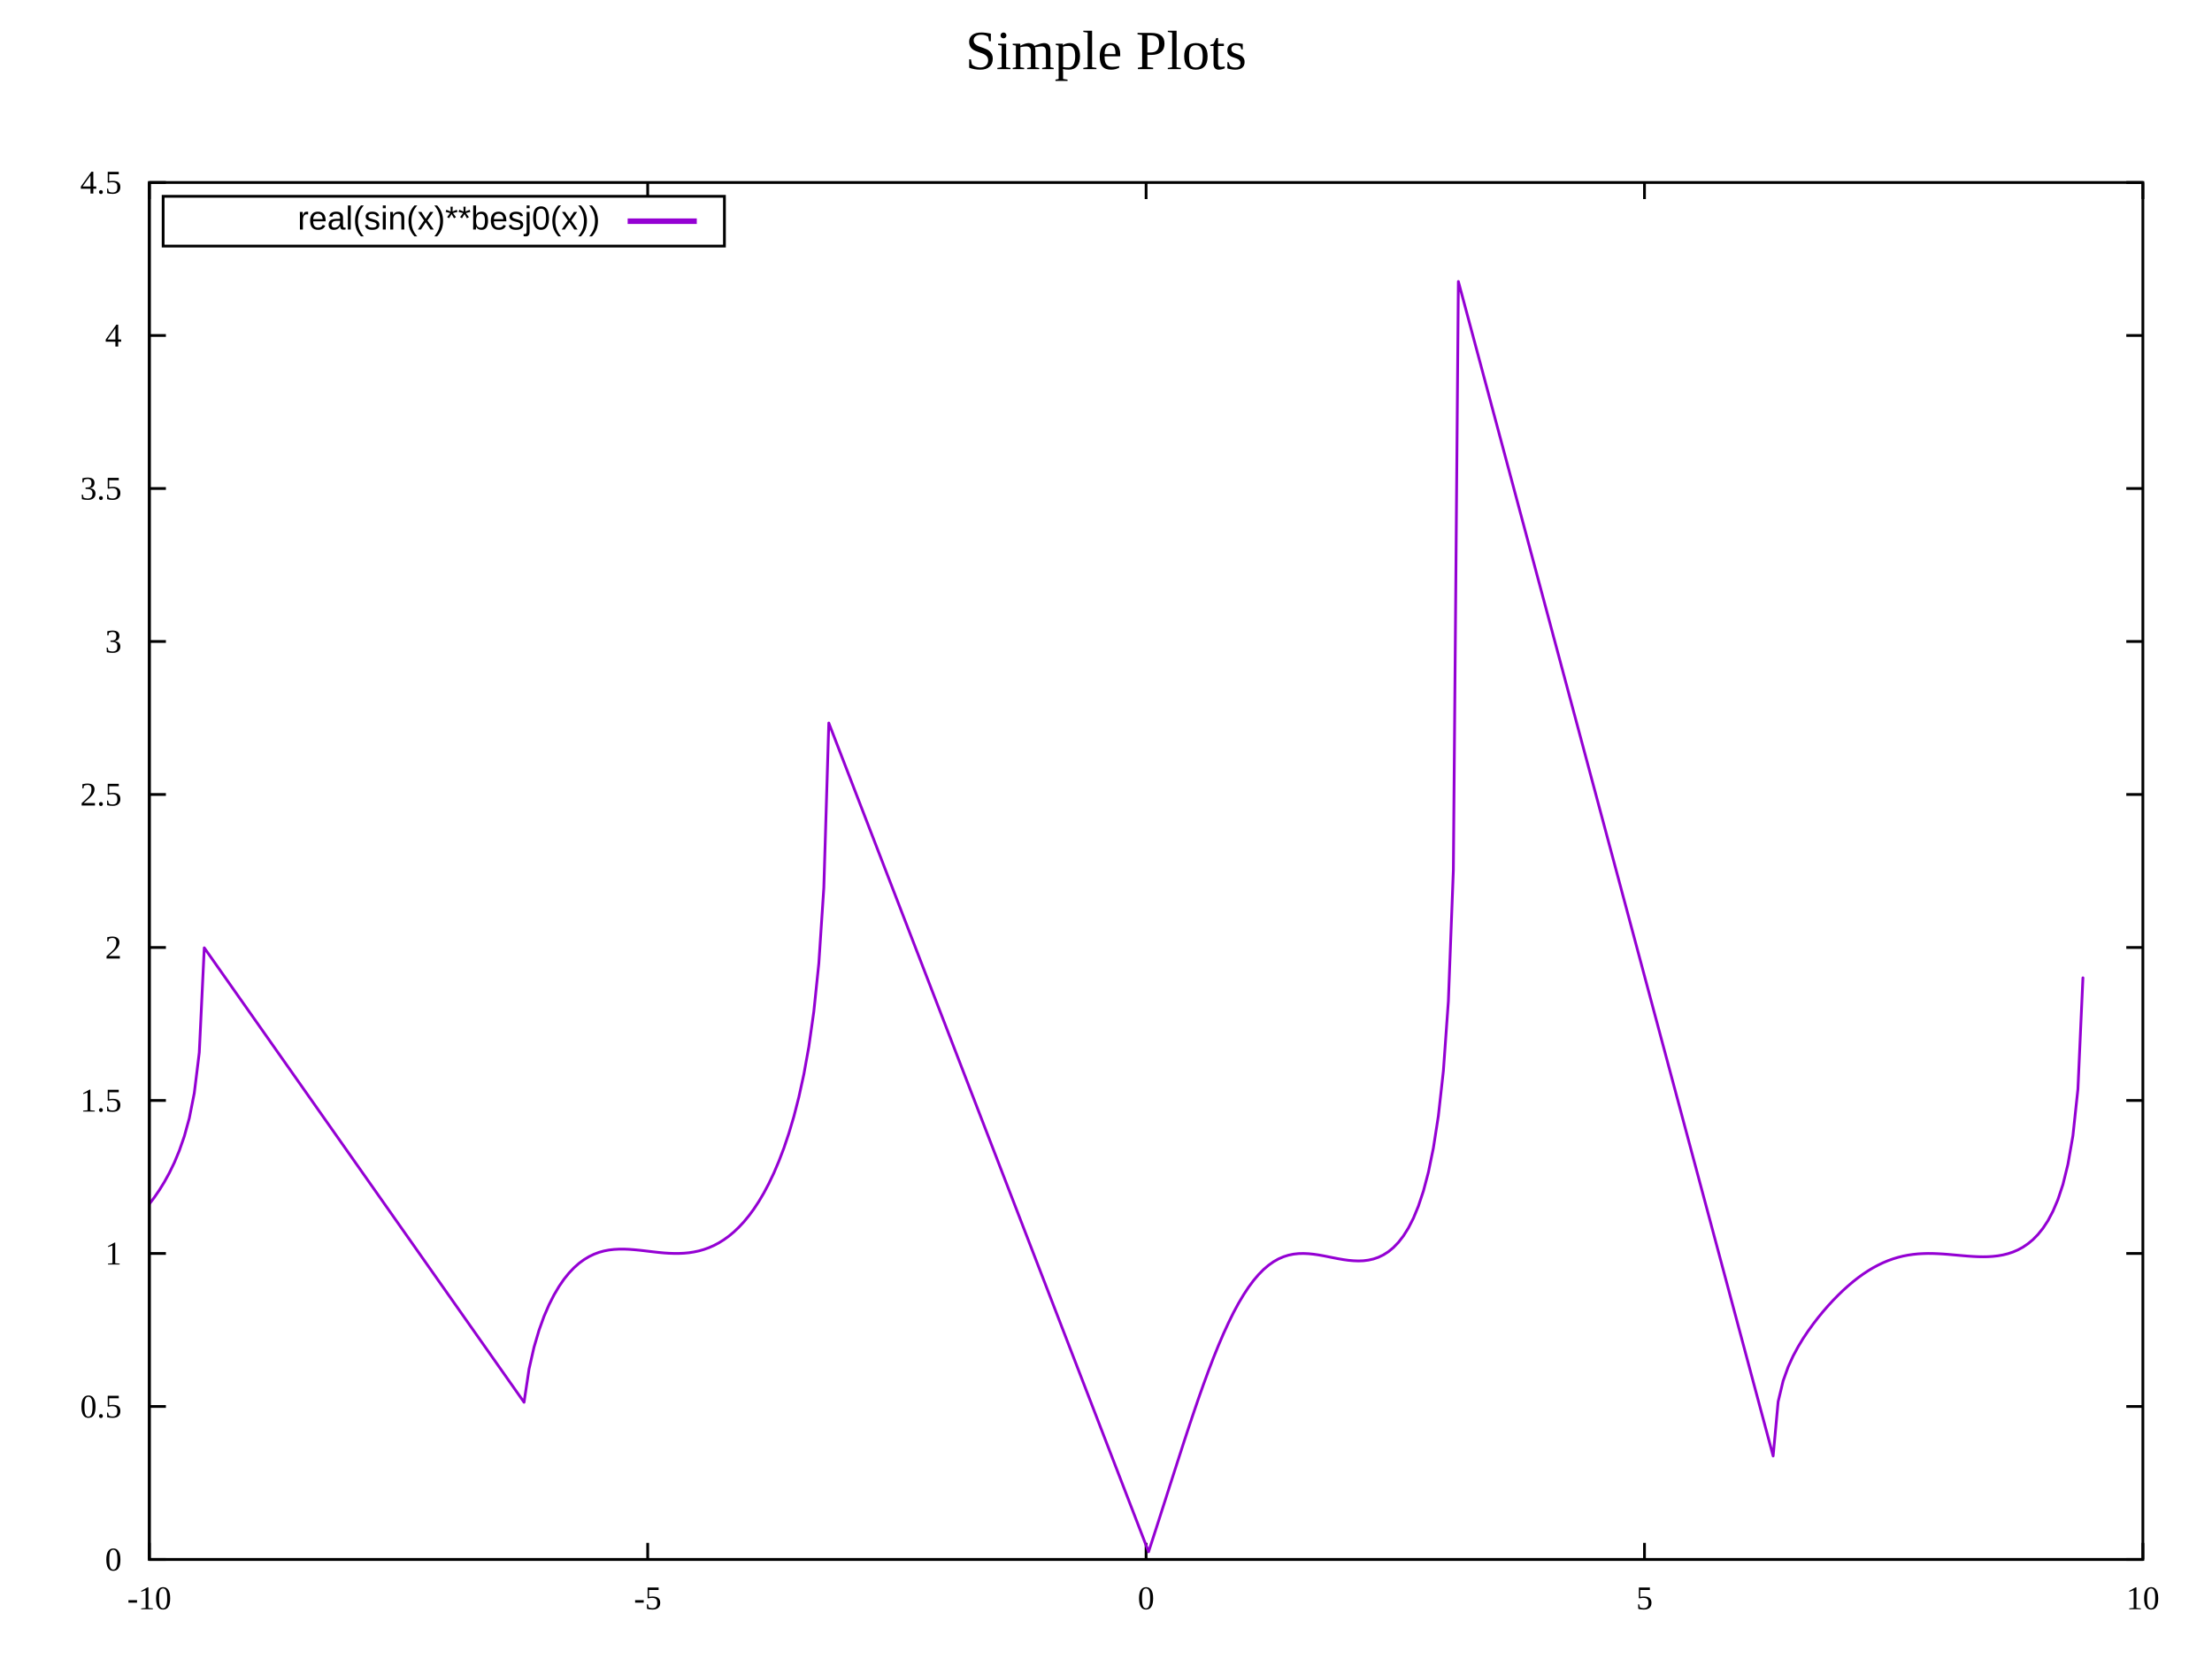
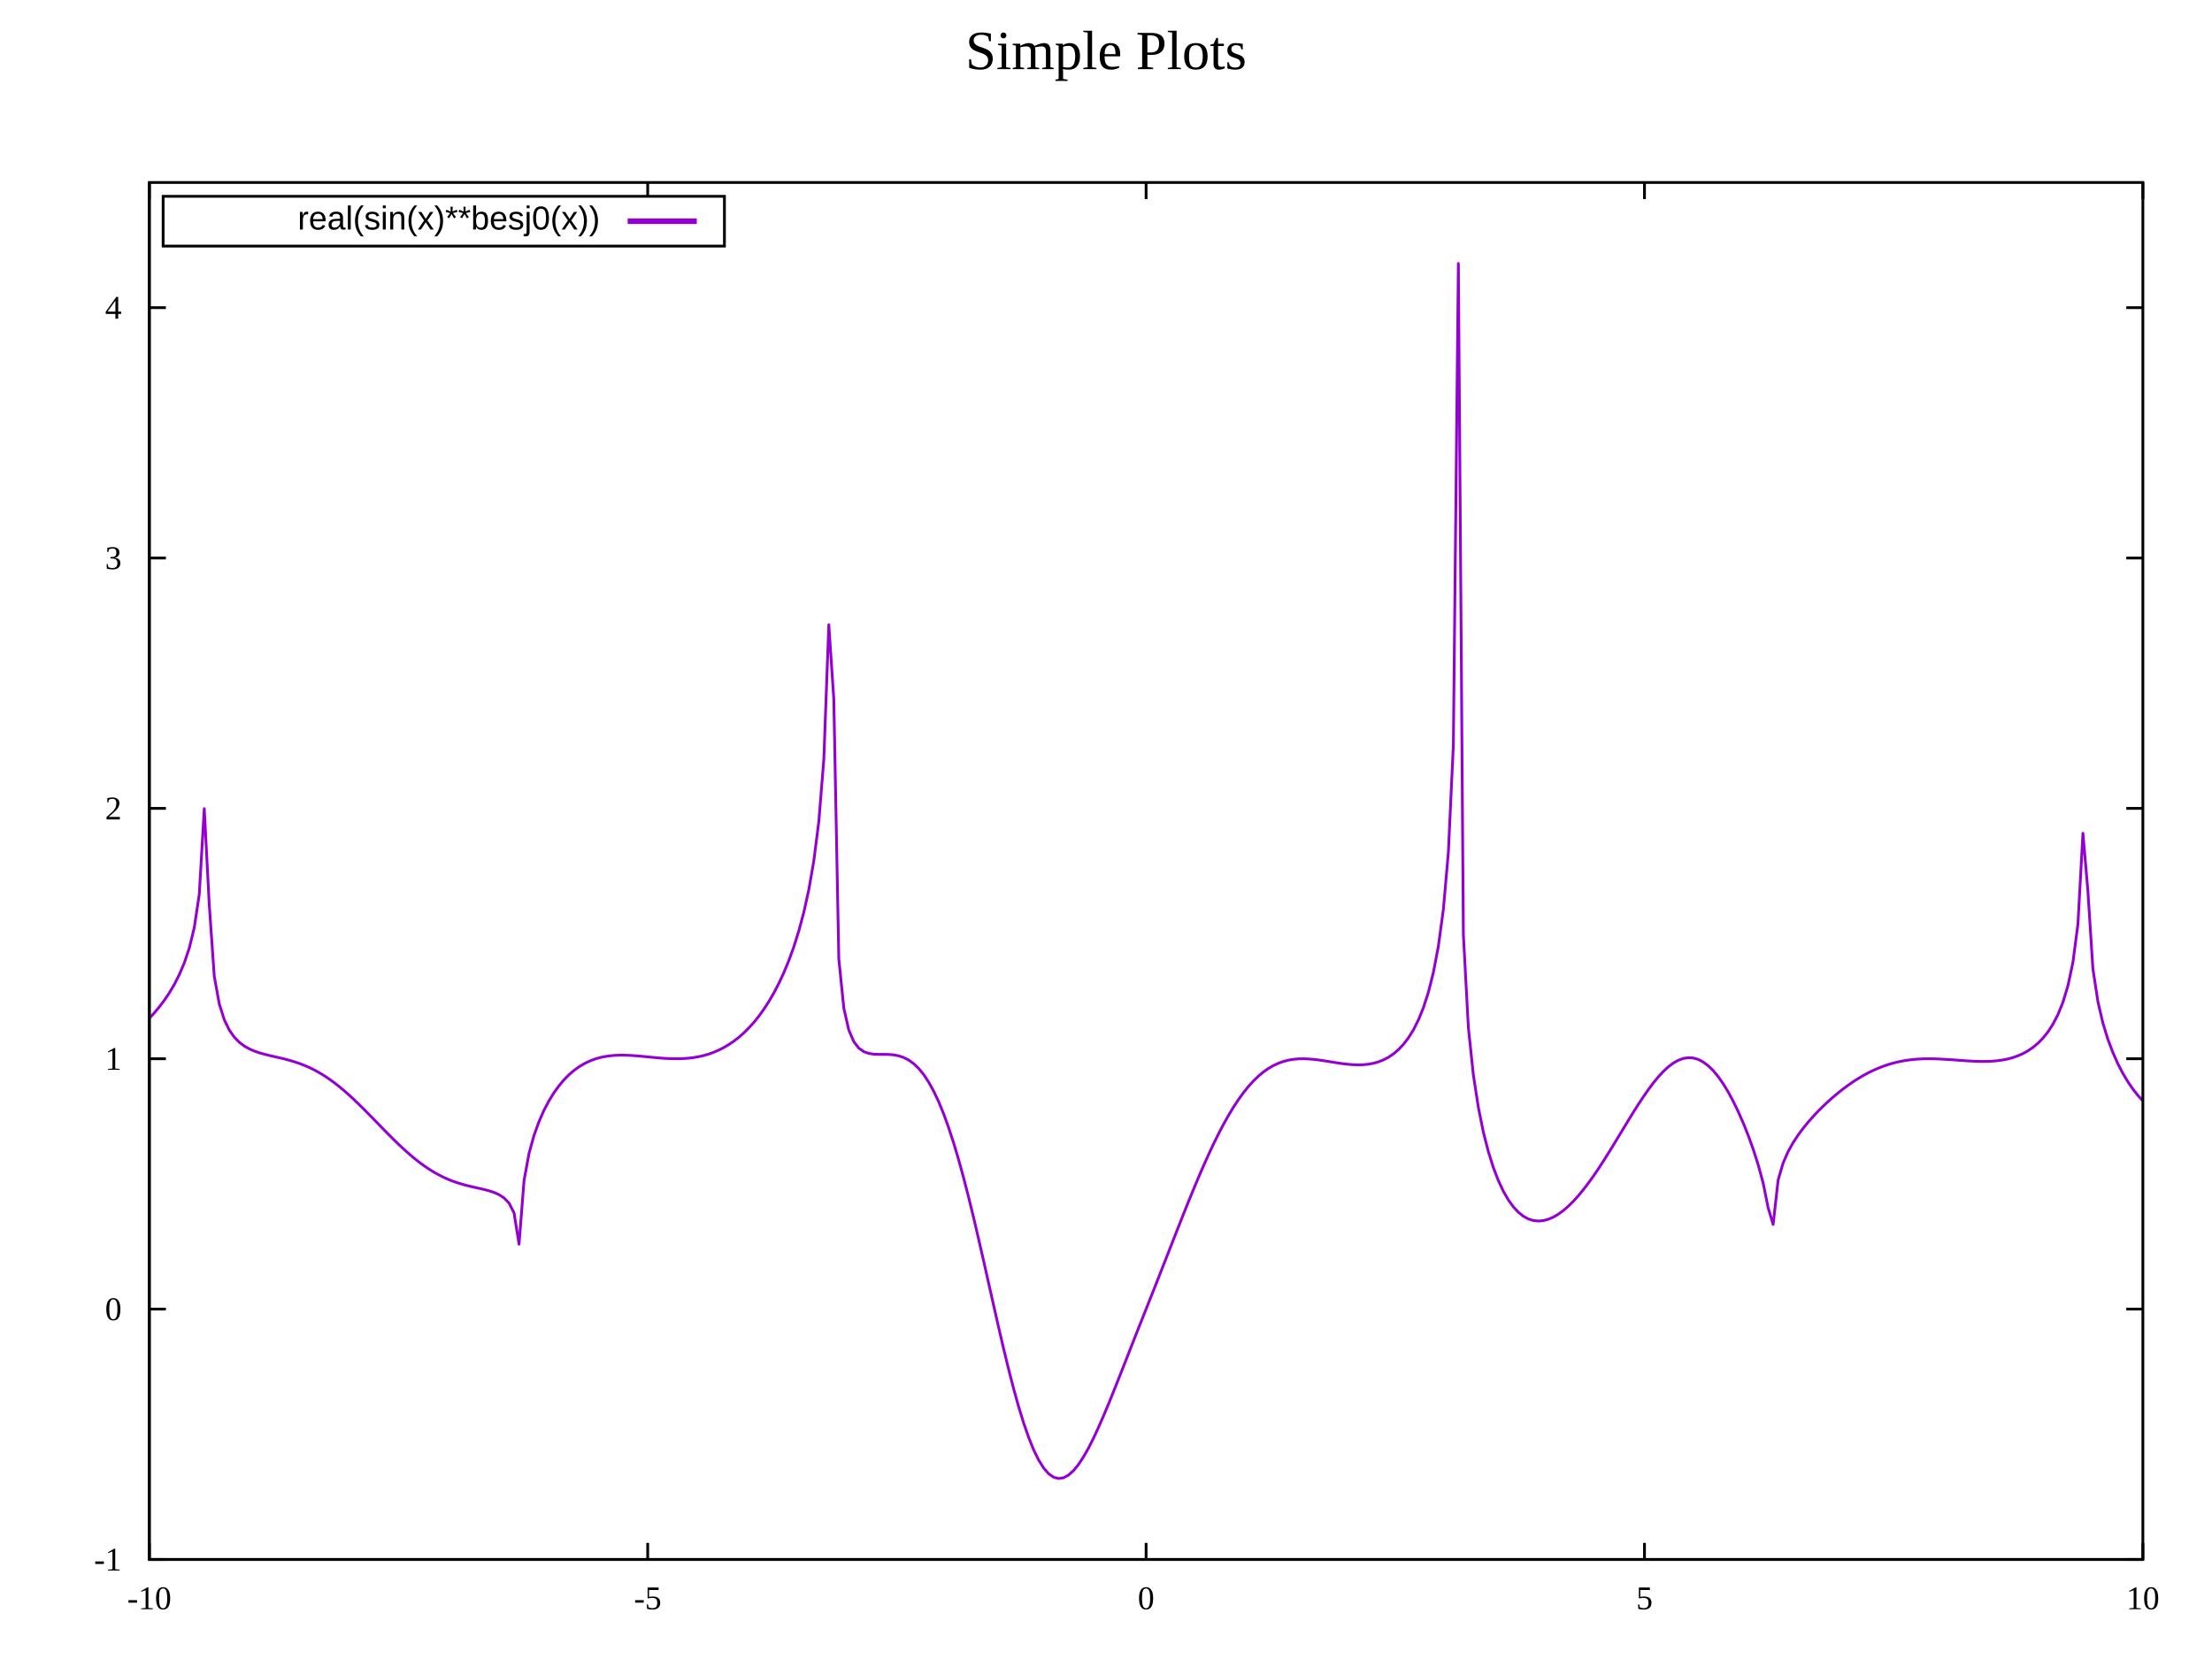
<svg xmlns="http://www.w3.org/2000/svg" xmlns:xlink="http://www.w3.org/1999/xlink" width="800" height="600" viewBox="0 0 800 600">
  <defs>
    <clipPath id="plotClip">
      <rect x="54" y="66" width="721" height="498" />
    </clipPath>
    <circle id="gpDot" r="0.5" stroke-width="0.5" stroke="currentColor" />
    <path id="gpPt0" stroke-width="0.222" stroke="currentColor" d="M-1,0 h2 M0,-1 v2" />
    <path id="gpPt1" stroke-width="0.222" stroke="currentColor" d="M-1,-1 L1,1 M1,-1 L-1,1" />
    <path id="gpPt2" stroke-width="0.222" stroke="currentColor" d="M-1,0 L1,0 M0,-1 L0,1 M-1,-1 L1,1 M-1,1 L1,-1" />
    <rect id="gpPt3" stroke-width="0.222" stroke="currentColor" x="-1" y="-1" width="2" height="2" />
    <rect id="gpPt4" stroke-width="0.222" stroke="currentColor" fill="currentColor" x="-1" y="-1" width="2" height="2" />
    <circle id="gpPt5" stroke-width="0.222" stroke="currentColor" cx="0" cy="0" r="1" />
    <use xlink:href="#gpPt5" id="gpPt6" fill="currentColor" stroke="none" />
    <path id="gpPt7" stroke-width="0.222" stroke="currentColor" d="M0,-1.33 L-1.33,0.67 L1.33,0.67 z" />
    <use xlink:href="#gpPt7" id="gpPt8" fill="currentColor" stroke="none" />
    <use xlink:href="#gpPt7" id="gpPt9" stroke="currentColor" transform="rotate(180)" />
    <use xlink:href="#gpPt9" id="gpPt10" fill="currentColor" stroke="none" />
    <use xlink:href="#gpPt3" id="gpPt11" stroke="currentColor" transform="rotate(45)" />
    <use xlink:href="#gpPt11" id="gpPt12" fill="currentColor" stroke="none" />
    <path id="gpPt13" stroke-width="0.222" stroke="currentColor" d="M0,1.330 L1.265,0.411 L0.782,-1.067 L-0.782,-1.076 L-1.265,0.411 z" />
    <use xlink:href="#gpPt13" id="gpPt14" fill="currentColor" stroke="none" />
  </defs>
  <rect width="800" height="600" fill="#FFFFFF" />
  <text x="400" y="25" font-size="20" text-anchor="middle">Simple Plots</text>
  <line x1="54" y1="564.00" x2="775" y2="564.00" stroke="#000" stroke-width="1" />
  <line x1="54.00" y1="564.00" x2="54.00" y2="558.00" stroke="#000" stroke-width="1" />
  <line x1="54.00" y1="66.00" x2="54.00" y2="72.00" stroke="#000" stroke-width="1" />
  <text x="54.00" y="582.00" text-anchor="middle" font-size="12">-10</text>
  <line x1="234.25" y1="564.00" x2="234.25" y2="558.00" stroke="#000" stroke-width="1" />
  <line x1="234.25" y1="66.00" x2="234.25" y2="72.00" stroke="#000" stroke-width="1" />
  <text x="234.25" y="582.00" text-anchor="middle" font-size="12">-5</text>
  <line x1="414.50" y1="564.00" x2="414.50" y2="558.00" stroke="#000" stroke-width="1" />
  <line x1="414.50" y1="66.00" x2="414.50" y2="72.00" stroke="#000" stroke-width="1" />
  <text x="414.50" y="582.00" text-anchor="middle" font-size="12">0</text>
  <line x1="594.75" y1="564.00" x2="594.75" y2="558.00" stroke="#000" stroke-width="1" />
  <line x1="594.75" y1="66.00" x2="594.75" y2="72.00" stroke="#000" stroke-width="1" />
  <text x="594.75" y="582.00" text-anchor="middle" font-size="12">5</text>
  <line x1="775.00" y1="564.00" x2="775.00" y2="558.00" stroke="#000" stroke-width="1" />
  <line x1="775.00" y1="66.00" x2="775.00" y2="72.00" stroke="#000" stroke-width="1" />
  <text x="775.00" y="582.00" text-anchor="middle" font-size="12">10</text>
  <line x1="54.00" y1="66" x2="54.00" y2="564" stroke="#000" stroke-width="1" />
  <line x1="54.00" y1="564.00" x2="60.00" y2="564.00" stroke="#000" stroke-width="1" />
  <line x1="775.00" y1="564.00" x2="769.00" y2="564.00" stroke="#000" stroke-width="1" />
-   <text x="44.00" y="568.00" text-anchor="end" font-size="12">0</text>
-   <line x1="54.00" y1="508.67" x2="60.00" y2="508.67" stroke="#000" stroke-width="1" />
-   <line x1="775.00" y1="508.67" x2="769.00" y2="508.67" stroke="#000" stroke-width="1" />
-   <text x="44.00" y="512.67" text-anchor="end" font-size="12">0.5</text>
-   <line x1="54.00" y1="453.33" x2="60.00" y2="453.33" stroke="#000" stroke-width="1" />
-   <line x1="775.00" y1="453.33" x2="769.00" y2="453.33" stroke="#000" stroke-width="1" />
-   <text x="44.00" y="457.33" text-anchor="end" font-size="12">1</text>
-   <line x1="54.00" y1="398.00" x2="60.00" y2="398.00" stroke="#000" stroke-width="1" />
-   <line x1="775.00" y1="398.00" x2="769.00" y2="398.00" stroke="#000" stroke-width="1" />
-   <text x="44.00" y="402.00" text-anchor="end" font-size="12">1.5</text>
-   <line x1="54.00" y1="342.67" x2="60.00" y2="342.67" stroke="#000" stroke-width="1" />
-   <line x1="775.00" y1="342.67" x2="769.00" y2="342.67" stroke="#000" stroke-width="1" />
-   <text x="44.00" y="346.67" text-anchor="end" font-size="12">2</text>
-   <line x1="54.00" y1="287.33" x2="60.00" y2="287.33" stroke="#000" stroke-width="1" />
-   <line x1="775.00" y1="287.33" x2="769.00" y2="287.33" stroke="#000" stroke-width="1" />
-   <text x="44.00" y="291.33" text-anchor="end" font-size="12">2.5</text>
-   <line x1="54.00" y1="232.00" x2="60.00" y2="232.00" stroke="#000" stroke-width="1" />
-   <line x1="775.00" y1="232.00" x2="769.00" y2="232.00" stroke="#000" stroke-width="1" />
-   <text x="44.00" y="236.00" text-anchor="end" font-size="12">3</text>
-   <line x1="54.00" y1="176.67" x2="60.00" y2="176.67" stroke="#000" stroke-width="1" />
-   <line x1="775.00" y1="176.67" x2="769.00" y2="176.67" stroke="#000" stroke-width="1" />
-   <text x="44.00" y="180.67" text-anchor="end" font-size="12">3.5</text>
-   <line x1="54.00" y1="121.33" x2="60.00" y2="121.33" stroke="#000" stroke-width="1" />
-   <line x1="775.00" y1="121.33" x2="769.00" y2="121.33" stroke="#000" stroke-width="1" />
-   <text x="44.00" y="125.33" text-anchor="end" font-size="12">4</text>
-   <line x1="54.00" y1="66.00" x2="60.00" y2="66.00" stroke="#000" stroke-width="1" />
-   <line x1="775.00" y1="66.00" x2="769.00" y2="66.00" stroke="#000" stroke-width="1" />
-   <text x="44.00" y="70.00" text-anchor="end" font-size="12">4.5</text>
-   <polyline points="54.00 435.46 55.81 433.07 57.61 430.44 59.42 427.52 61.23 424.24 63.04 420.51 64.84 416.18 66.65 410.99 68.46 404.43 70.26 395.38 72.07 380.69 73.88 342.79 189.53 507.15 191.33 495.16 193.14 487.21 194.95 481.08 196.75 476.08 198.56 471.89 200.37 468.32 202.18 465.26 203.98 462.64 205.79 460.40 207.60 458.50 209.40 456.90 211.21 455.57 213.02 454.48 214.82 453.61 216.63 452.93 218.44 452.43 220.25 452.08 222.05 451.87 223.86 451.77 225.67 451.76 227.47 451.83 229.28 451.97 231.09 452.14 232.89 452.34 234.70 452.56 236.51 452.77 238.32 452.97 240.12 453.14 241.93 453.26 243.74 453.32 245.54 453.32 247.35 453.24 249.16 453.07 250.96 452.79 252.77 452.41 254.58 451.89 256.39 451.24 258.19 450.45 260.00 449.49 261.81 448.36 263.61 447.06 265.42 445.55 267.23 443.83 269.04 441.89 270.84 439.70 272.65 437.25 274.46 434.50 276.26 431.45 278.07 428.04 279.88 424.24 281.68 420.00 283.49 415.26 285.30 409.90 287.11 403.82 288.91 396.80 290.72 388.55 292.53 378.54 294.33 365.84 296.14 348.43 297.95 321.05 299.75 261.48 415.40 561.23 417.21 555.66 419.02 550.05 420.82 544.42 422.63 538.77 424.44 533.12 426.25 527.50 428.05 521.92 429.86 516.41 431.67 511.01 433.47 505.74 435.28 500.63 437.09 495.71 438.89 490.99 440.70 486.52 442.51 482.30 444.32 478.36 446.12 474.70 447.93 471.35 449.74 468.30 451.54 465.56 453.35 463.12 455.16 460.99 456.96 459.16 458.77 457.61 460.58 456.33 462.39 455.30 464.19 454.52 466.00 453.95 467.81 453.58 469.61 453.38 471.42 453.34 473.23 453.42 475.04 453.60 476.84 453.86 478.65 454.18 480.46 454.54 482.26 454.90 484.07 455.25 485.88 455.56 487.68 455.81 489.49 455.97 491.30 456.04 493.11 455.97 494.91 455.74 496.72 455.33 498.53 454.71 500.33 453.84 502.14 452.69 503.95 451.20 505.75 449.33 507.56 447.00 509.37 444.12 511.18 440.58 512.98 436.21 514.79 430.78 516.60 423.96 518.40 415.20 520.21 403.58 522.02 387.29 523.82 362.16 525.63 314.63 527.44 101.80 641.28 526.58 643.09 506.93 644.89 499.43 646.70 494.38 648.51 490.42 650.32 487.06 652.12 484.08 653.93 481.38 655.74 478.88 657.54 476.54 659.35 474.33 661.16 472.25 662.96 470.29 664.77 468.44 666.58 466.69 668.39 465.06 670.19 463.53 672.00 462.11 673.81 460.80 675.61 459.61 677.42 458.52 679.23 457.55 681.04 456.68 682.84 455.93 684.65 455.28 686.46 454.73 688.26 454.28 690.07 453.93 691.88 453.67 693.68 453.48 695.49 453.38 697.30 453.33 699.11 453.35 700.91 453.42 702.72 453.52 704.53 453.66 706.33 453.82 708.14 453.98 709.95 454.14 711.75 454.29 713.56 454.41 715.37 454.50 717.18 454.53 718.98 454.50 720.79 454.38 722.60 454.18 724.40 453.86 726.21 453.41 728.02 452.81 729.82 452.03 731.63 451.05 733.44 449.82 735.25 448.32 737.05 446.48 738.86 444.23 740.67 441.48 742.47 438.08 744.28 433.82 746.09 428.37 747.89 421.10 749.70 410.74 751.51 393.88 753.32 353.64" fill="none" stroke="#9400D3" stroke-width="1.0" stroke-linecap="round" stroke-linejoin="round" clip-path="url(#plotClip)" />
+   <text x="44.00" y="568.00" text-anchor="end" font-size="12">-1</text>
+   <line x1="54.00" y1="473.45" x2="60.00" y2="473.45" stroke="#000" stroke-width="1" />
+   <line x1="775.00" y1="473.45" x2="769.00" y2="473.45" stroke="#000" stroke-width="1" />
+   <text x="44.00" y="477.45" text-anchor="end" font-size="12">0</text>
+   <line x1="54.00" y1="382.91" x2="60.00" y2="382.91" stroke="#000" stroke-width="1" />
+   <line x1="775.00" y1="382.91" x2="769.00" y2="382.91" stroke="#000" stroke-width="1" />
+   <text x="44.00" y="386.91" text-anchor="end" font-size="12">1</text>
+   <line x1="54.00" y1="292.36" x2="60.00" y2="292.36" stroke="#000" stroke-width="1" />
+   <line x1="775.00" y1="292.36" x2="769.00" y2="292.36" stroke="#000" stroke-width="1" />
+   <text x="44.00" y="296.36" text-anchor="end" font-size="12">2</text>
+   <line x1="54.00" y1="201.82" x2="60.00" y2="201.82" stroke="#000" stroke-width="1" />
+   <line x1="775.00" y1="201.82" x2="769.00" y2="201.82" stroke="#000" stroke-width="1" />
+   <text x="44.00" y="205.82" text-anchor="end" font-size="12">3</text>
+   <line x1="54.00" y1="111.27" x2="60.00" y2="111.27" stroke="#000" stroke-width="1" />
+   <line x1="775.00" y1="111.27" x2="769.00" y2="111.27" stroke="#000" stroke-width="1" />
+   <text x="44.00" y="115.27" text-anchor="end" font-size="12">4</text>
+   <polyline points="54.00 368.29 55.81 366.33 57.61 364.18 59.42 361.79 61.23 359.10 63.04 356.06 64.84 352.51 66.65 348.26 68.46 342.89 70.26 335.50 72.07 323.47 73.88 292.46 75.68 327.13 77.49 353.02 79.30 363.06 81.11 368.79 82.91 372.50 84.72 375.08 86.53 376.93 88.33 378.30 90.14 379.33 91.95 380.12 93.75 380.75 95.56 381.26 97.37 381.71 99.18 382.13 100.98 382.54 102.79 382.97 104.60 383.45 106.40 383.98 108.21 384.59 110.02 385.28 111.82 386.06 113.63 386.94 115.44 387.94 117.25 389.03 119.05 390.24 120.86 391.55 122.67 392.96 124.47 394.47 126.28 396.06 128.09 397.73 129.89 399.47 131.70 401.26 133.51 403.09 135.32 404.94 137.12 406.80 138.93 408.66 140.74 410.49 142.54 412.29 144.35 414.04 146.16 415.73 147.96 417.34 149.77 418.86 151.58 420.30 153.39 421.63 155.19 422.85 157.00 423.97 158.81 424.97 160.61 425.87 162.42 426.67 164.23 427.36 166.04 427.96 167.84 428.49 169.65 428.96 171.46 429.38 173.26 429.78 175.07 430.20 176.88 430.67 178.68 431.26 180.49 432.07 182.30 433.25 184.11 435.13 185.91 438.64 187.72 449.98 189.53 426.94 191.33 417.13 193.14 410.62 194.95 405.61 196.75 401.52 198.56 398.09 200.37 395.17 202.18 392.67 203.98 390.53 205.79 388.69 207.60 387.14 209.40 385.83 211.21 384.74 213.02 383.85 214.82 383.13 216.63 382.58 218.44 382.17 220.25 381.89 222.05 381.71 223.86 381.63 225.67 381.62 227.47 381.68 229.28 381.79 231.09 381.93 232.89 382.10 234.70 382.28 236.51 382.45 238.32 382.61 240.12 382.75 241.93 382.85 243.74 382.90 245.54 382.90 247.35 382.83 249.16 382.69 250.96 382.47 252.77 382.15 254.58 381.73 256.39 381.20 258.19 380.55 260.00 379.76 261.81 378.84 263.61 377.77 265.42 376.54 267.23 375.14 269.04 373.54 270.84 371.75 272.65 369.75 274.46 367.50 276.26 365.00 278.07 362.21 279.88 359.11 281.68 355.64 283.49 351.76 285.30 347.38 287.11 342.40 288.91 336.65 290.72 329.90 292.53 321.72 294.33 311.32 296.14 297.08 297.95 274.67 299.75 225.94 301.56 252.85 303.37 346.79 305.18 364.60 306.98 372.53 308.79 376.73 310.60 379.06 312.40 380.34 314.21 380.99 316.02 381.26 317.82 381.33 319.63 381.33 321.44 381.36 323.25 381.51 325.05 381.86 326.86 382.47 328.67 383.40 330.47 384.71 332.28 386.45 334.09 388.67 335.89 391.40 337.70 394.68 339.51 398.51 341.32 402.93 343.12 407.92 344.93 413.47 346.74 419.55 348.54 426.13 350.35 433.15 352.16 440.55 353.96 448.25 355.77 456.16 357.58 464.19 359.39 472.23 361.19 480.17 363.00 487.90 364.81 495.32 366.61 502.32 368.42 508.80 370.23 514.68 372.04 519.89 373.84 524.36 375.65 528.05 377.46 530.93 379.26 533.00 381.07 534.26 382.88 534.73 384.68 534.45 386.49 533.45 388.30 531.81 390.11 529.58 391.91 526.82 393.72 523.62 395.53 520.04 397.33 516.14 399.14 512.00 400.95 507.68 402.75 503.22 404.56 498.67 406.37 494.08 408.18 489.47 409.98 484.86 411.79 480.28 413.60 475.72 415.40 471.18 417.21 466.63 419.02 462.04 420.82 457.44 422.63 452.82 424.44 448.19 426.25 443.59 428.05 439.02 429.86 434.52 431.67 430.10 433.47 425.79 435.28 421.61 437.09 417.58 438.89 413.72 440.70 410.06 442.51 406.61 444.32 403.38 446.12 400.39 447.93 397.65 449.74 395.15 451.54 392.91 453.35 390.92 455.16 389.17 456.96 387.67 458.77 386.40 460.58 385.36 462.39 384.52 464.19 383.88 466.00 383.41 467.81 383.11 469.61 382.95 471.42 382.91 473.23 382.98 475.04 383.13 476.84 383.34 478.65 383.61 480.46 383.89 482.26 384.19 484.07 384.47 485.88 384.73 487.68 384.93 489.49 385.07 491.30 385.12 493.11 385.06 494.91 384.88 496.72 384.55 498.53 384.04 500.33 383.33 502.14 382.38 503.95 381.17 505.75 379.63 507.56 377.73 509.37 375.37 511.18 372.47 512.98 368.90 514.79 364.46 516.60 358.88 518.40 351.71 520.21 342.20 522.02 328.87 523.82 308.32 525.63 269.42 527.44 95.29 529.25 338.00 531.05 371.52 532.86 388.74 534.67 400.49 536.47 409.40 538.28 416.48 540.09 422.23 541.89 426.95 543.70 430.82 545.51 433.95 547.32 436.46 549.12 438.40 550.93 439.85 552.74 440.84 554.54 441.41 556.35 441.60 558.16 441.45 559.96 440.97 561.77 440.20 563.58 439.14 565.39 437.82 567.19 436.26 569.00 434.48 570.81 432.49 572.61 430.30 574.42 427.95 576.23 425.43 578.04 422.78 579.84 420.01 581.65 417.15 583.46 414.22 585.26 411.24 587.07 408.25 588.88 405.27 590.68 402.33 592.49 399.48 594.30 396.73 596.11 394.13 597.91 391.71 599.72 389.50 601.53 387.55 603.33 385.87 605.14 384.50 606.95 383.48 608.75 382.81 610.56 382.52 612.37 382.63 614.18 383.15 615.98 384.09 617.79 385.44 619.60 387.20 621.40 389.37 623.21 391.94 625.02 394.91 626.82 398.25 628.63 401.97 630.44 406.08 632.25 410.59 634.05 415.58 635.86 421.21 637.67 427.84 639.47 436.79 641.28 442.84 643.09 426.76 644.89 420.62 646.70 416.49 648.51 413.25 650.32 410.50 652.12 408.07 653.93 405.86 655.74 403.81 657.54 401.89 659.35 400.09 661.16 398.39 662.96 396.78 664.77 395.27 666.58 393.84 668.39 392.50 670.19 391.25 672.00 390.09 673.81 389.02 675.61 388.04 677.42 387.15 679.23 386.36 681.04 385.65 682.84 385.03 684.65 384.50 686.46 384.05 688.26 383.69 690.07 383.40 691.88 383.18 693.68 383.03 695.49 382.94 697.30 382.91 699.11 382.92 700.91 382.98 702.72 383.07 704.53 383.18 706.33 383.30 708.14 383.44 709.95 383.57 711.75 383.69 713.56 383.79 715.37 383.86 717.18 383.89 718.98 383.86 720.79 383.77 722.60 383.60 724.40 383.34 726.21 382.97 728.02 382.48 729.82 381.84 731.63 381.04 733.44 380.04 735.25 378.81 737.05 377.30 738.86 375.46 740.67 373.21 742.47 370.43 744.28 366.95 746.09 362.48 747.89 356.54 749.70 348.06 751.51 334.27 753.32 301.35 755.12 322.30 756.93 350.40 758.74 362.24 760.54 370.00 762.35 375.89 764.16 380.68 765.96 384.73 767.77 388.21 769.58 391.24 771.39 393.87 773.19 396.16 775.00 398.15" fill="none" stroke="#9400D3" stroke-width="1.0" stroke-linecap="round" stroke-linejoin="round" clip-path="url(#plotClip)" />
  <rect x="59" y="71" width="203" height="18" fill="#FFFFFF" stroke="#000000" stroke-width="1" />
  <text x="217" y="83" font-family="Arial" font-size="12" alignment-baseline="middle" text-anchor="end">real(sin(x)**besj0(x))</text>
  <line x1="227" y1="80" x2="252" y2="80" stroke="#9400D3" stroke-width="2" />
  <path d="M 54.00 66.00 L 775.00 66.00 L 775.00 564.00 L 54.00 564.00 Z" stroke="#000000" stroke-width="1.0" fill="none" />
</svg>
